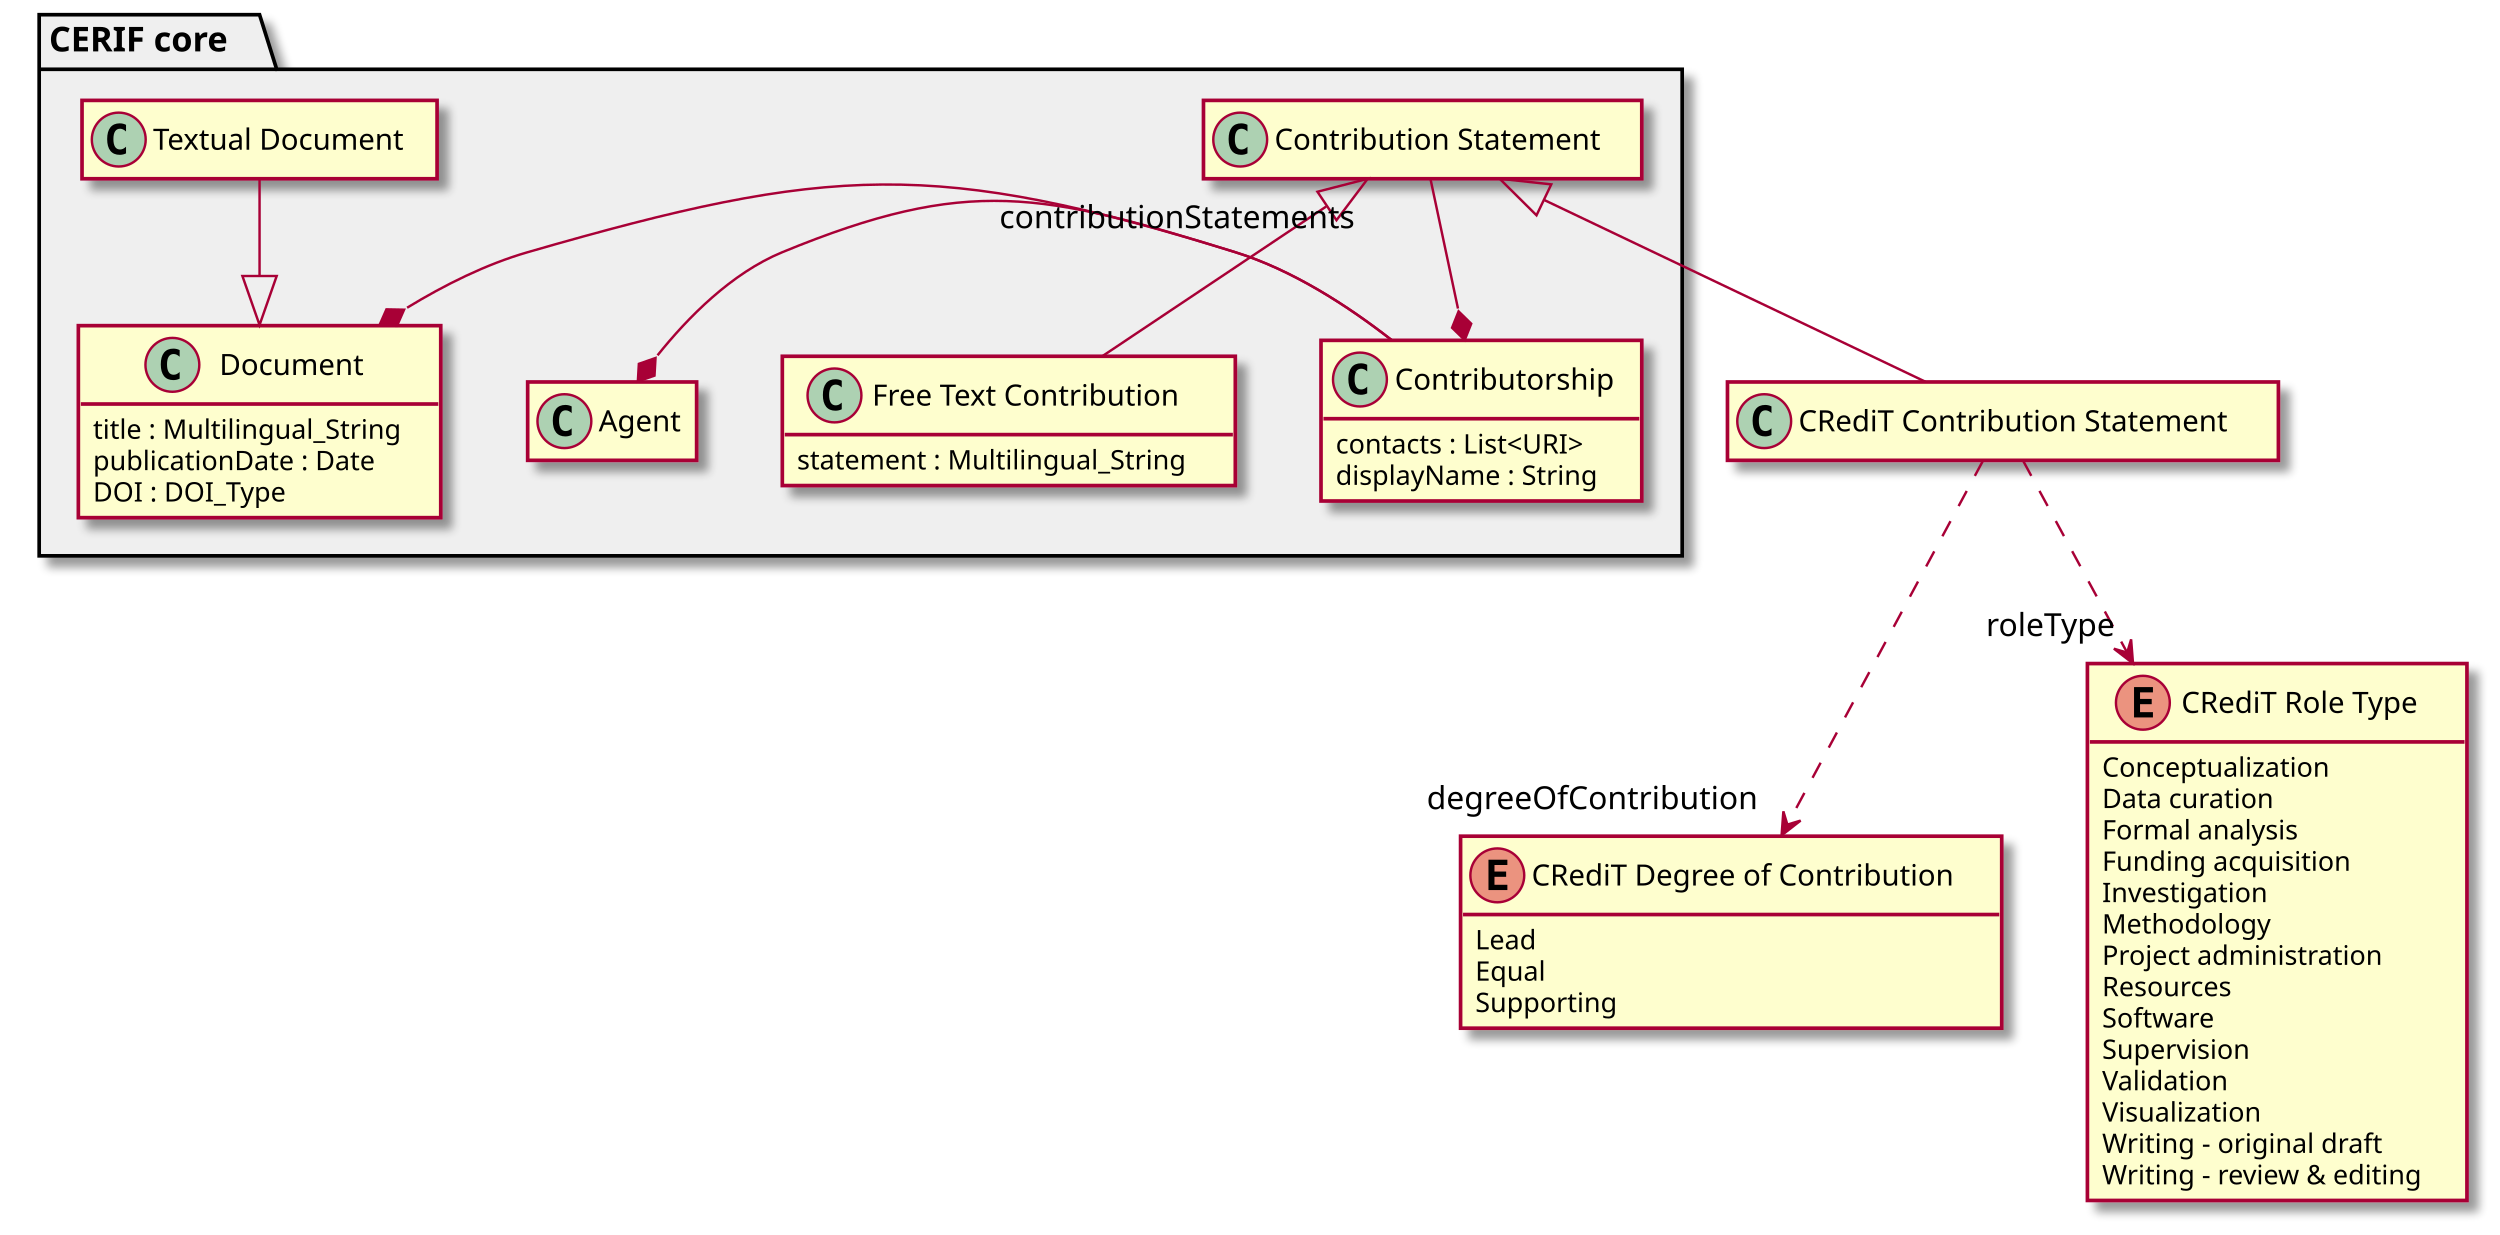
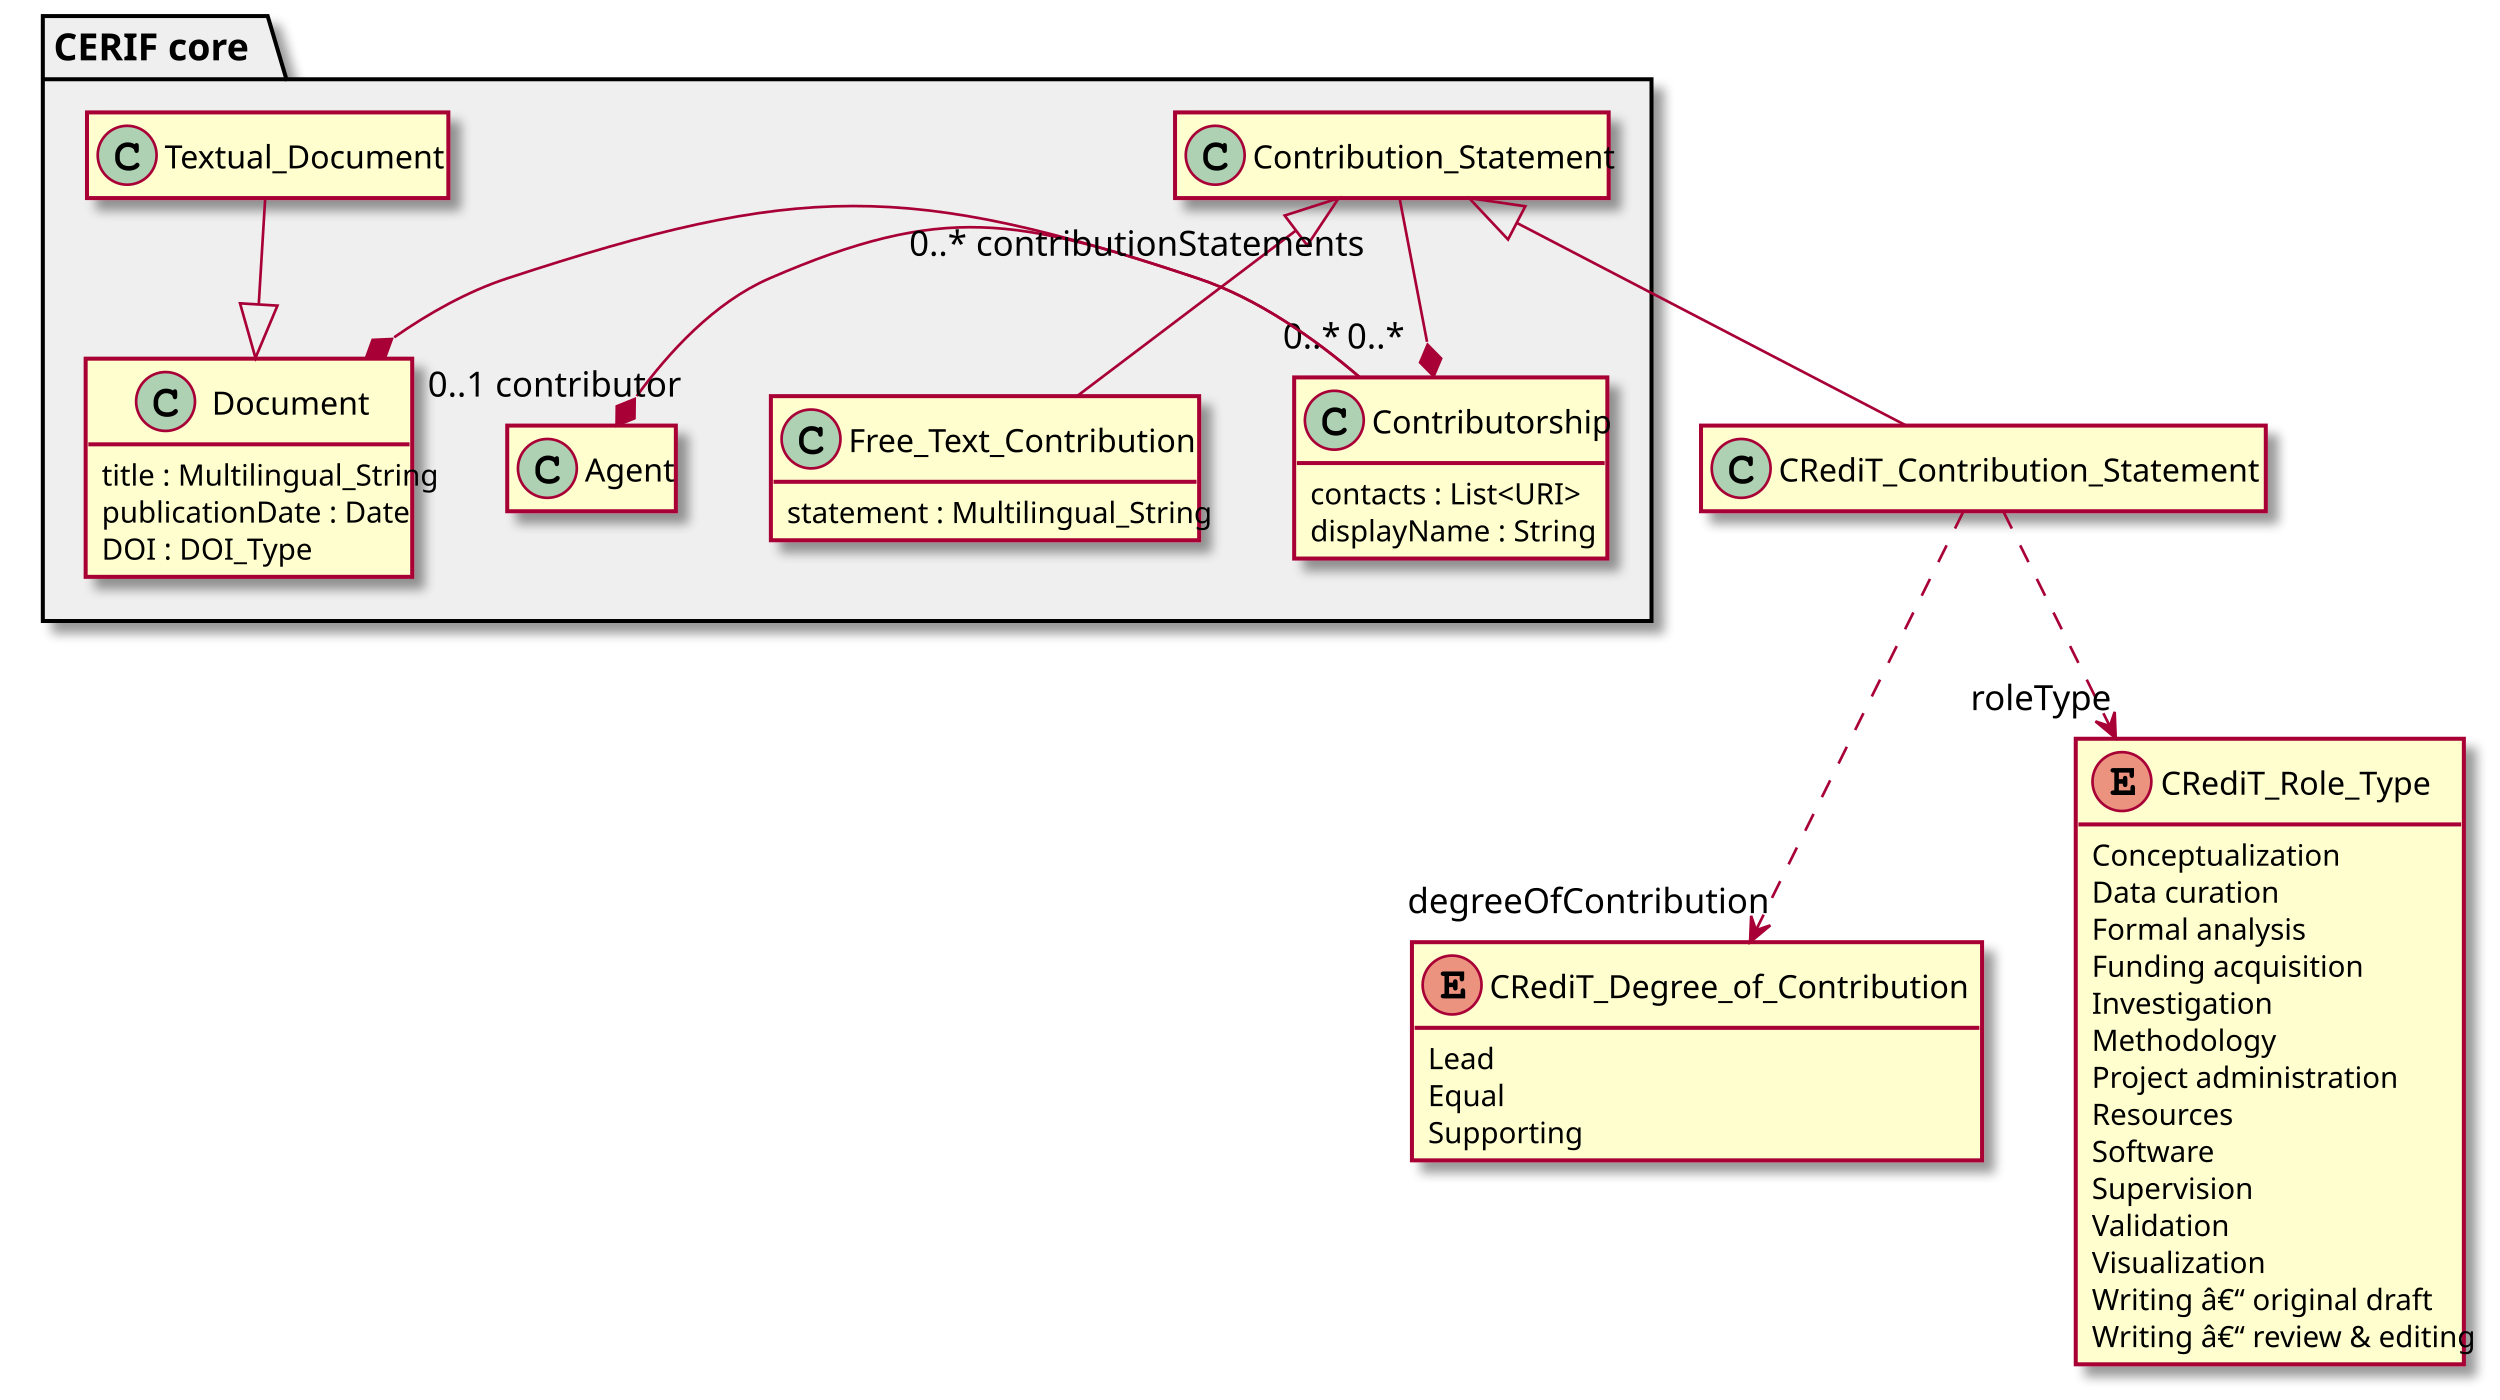
- <svg xmlns="http://www.w3.org/2000/svg" contentScriptType="application/ecmascript" contentStyleType="text/css" height="504px" preserveAspectRatio="none" style="width:1021px;height:504px;background:#FFFFFF;" version="1.1" viewBox="0 0 1021 504" width="1021px" zoomAndPan="magnify">
+ <svg xmlns="http://www.w3.org/2000/svg" contentScriptType="application/ecmascript" contentStyleType="text/css" height="523px" preserveAspectRatio="none" style="width:934px;height:523px;background:#FFFFFF;" version="1.1" viewBox="0 0 934 523" width="934px" zoomAndPan="magnify">
  <defs>
-     <filter height="300%" id="f9xkw1ydspukm" width="300%" x="-1" y="-1">
+     <filter height="300%" id="f1ee1w7j15xcso" width="300%" x="-1" y="-1">
      <feGaussianBlur result="blurOut" stdDeviation="2.0" />
      <feColorMatrix in="blurOut" result="blurOut2" type="matrix" values="0 0 0 0 0 0 0 0 0 0 0 0 0 0 0 0 0 0 .4 0" />
      <feOffset dx="4.0" dy="4.0" in="blurOut2" result="blurOut3" />
      <feBlend in="SourceGraphic" in2="blurOut3" mode="normal" />
    </filter>
  </defs>
  <g>
-     <polygon fill="#EFEFEF" filter="url(#f9xkw1ydspukm)" points="16,6,106,6,113,28.297,687,28.297,687,227,16,227,16,6" style="stroke:#000000;stroke-width:1.5;" />
-     <line style="stroke:#000000;stroke-width:1.5;" x1="16" x2="113" y1="28.297" y2="28.297" />
-     <text fill="#000000" font-family="sans-serif" font-size="14" font-weight="bold" lengthAdjust="spacing" textLength="84" x="20" y="20.995">CERIF core</text>
-     <rect codeLine="7" fill="#FEFECE" filter="url(#f9xkw1ydspukm)" height="78.414" id="Document" style="stroke:#A80036;stroke-width:1.5;" width="148" x="32" y="133" />
-     <ellipse cx="70.4" cy="149" fill="#ADD1B2" rx="11" ry="11" style="stroke:#A80036;stroke-width:1.0;" />
-     <path d="M73.369,154.641 Q72.791,154.938 72.15,155.078 Q71.509,155.234 70.806,155.234 Q68.306,155.234 66.978,153.594 Q65.666,151.938 65.666,148.812 Q65.666,145.688 66.978,144.031 Q68.306,142.375 70.806,142.375 Q71.509,142.375 72.15,142.531 Q72.806,142.688 73.369,142.984 L73.369,145.703 Q72.744,145.125 72.15,144.859 Q71.556,144.578 70.931,144.578 Q69.588,144.578 68.9,145.656 Q68.213,146.719 68.213,148.812 Q68.213,150.906 68.9,151.984 Q69.588,153.047 70.931,153.047 Q71.556,153.047 72.15,152.781 Q72.744,152.5 73.369,151.922 L73.369,154.641 Z " fill="#000000" />
-     <text fill="#000000" font-family="sans-serif" font-size="12" lengthAdjust="spacing" textLength="64" x="89.6" y="153.154">Document</text>
-     <line style="stroke:#A80036;stroke-width:1.5;" x1="33" x2="179" y1="165" y2="165" />
-     <text fill="#000000" font-family="sans-serif" font-size="11" lengthAdjust="spacing" textLength="136" x="38" y="179.21">title : Multilingual_String</text>
-     <text fill="#000000" font-family="sans-serif" font-size="11" lengthAdjust="spacing" textLength="125" x="38" y="192.015">publicationDate : Date</text>
-     <text fill="#000000" font-family="sans-serif" font-size="11" lengthAdjust="spacing" textLength="85" x="38" y="204.82">DOI : DOI_Type</text>
-     <rect codeLine="12" fill="#FEFECE" filter="url(#f9xkw1ydspukm)" height="32" id="Textual Document" style="stroke:#A80036;stroke-width:1.5;" width="145" x="33.5" y="41" />
-     <ellipse cx="48.5" cy="57" fill="#ADD1B2" rx="11" ry="11" style="stroke:#A80036;stroke-width:1.0;" />
-     <path d="M51.469,62.641 Q50.891,62.938 50.25,63.078 Q49.609,63.234 48.906,63.234 Q46.406,63.234 45.078,61.594 Q43.766,59.938 43.766,56.812 Q43.766,53.688 45.078,52.031 Q46.406,50.375 48.906,50.375 Q49.609,50.375 50.25,50.531 Q50.906,50.688 51.469,50.984 L51.469,53.703 Q50.844,53.125 50.25,52.859 Q49.656,52.578 49.031,52.578 Q47.688,52.578 47,53.656 Q46.312,54.719 46.312,56.812 Q46.312,58.906 47,59.984 Q47.688,61.047 49.031,61.047 Q49.656,61.047 50.25,60.781 Q50.844,60.5 51.469,59.922 L51.469,62.641 Z " fill="#000000" />
-     <text fill="#000000" font-family="sans-serif" font-size="12" lengthAdjust="spacing" textLength="113" x="62.5" y="61.154">Textual Document</text>
-     <rect codeLine="37" fill="#FEFECE" filter="url(#f9xkw1ydspukm)" height="65.609" id="Contributorship" style="stroke:#A80036;stroke-width:1.5;" width="131" x="539.5" y="139" />
-     <ellipse cx="555.4" cy="155" fill="#ADD1B2" rx="11" ry="11" style="stroke:#A80036;stroke-width:1.0;" />
-     <path d="M558.369,160.641 Q557.791,160.938 557.15,161.078 Q556.509,161.234 555.806,161.234 Q553.306,161.234 551.978,159.594 Q550.666,157.938 550.666,154.812 Q550.666,151.688 551.978,150.031 Q553.306,148.375 555.806,148.375 Q556.509,148.375 557.15,148.531 Q557.806,148.688 558.369,148.984 L558.369,151.703 Q557.744,151.125 557.15,150.859 Q556.556,150.578 555.931,150.578 Q554.587,150.578 553.9,151.656 Q553.212,152.719 553.212,154.812 Q553.212,156.906 553.9,157.984 Q554.587,159.047 555.931,159.047 Q556.556,159.047 557.15,158.781 Q557.744,158.5 558.369,157.922 L558.369,160.641 Z " fill="#000000" />
-     <text fill="#000000" font-family="sans-serif" font-size="12" lengthAdjust="spacing" textLength="97" x="569.6" y="159.154">Contributorship</text>
-     <line style="stroke:#A80036;stroke-width:1.5;" x1="540.5" x2="669.5" y1="171" y2="171" />
-     <text fill="#000000" font-family="sans-serif" font-size="11" lengthAdjust="spacing" textLength="116" x="545.5" y="185.21">contacts : List&lt;URI&gt;</text>
-     <text fill="#000000" font-family="sans-serif" font-size="11" lengthAdjust="spacing" textLength="119" x="545.5" y="198.015">displayName : String</text>
-     <rect codeLine="41" fill="#FEFECE" filter="url(#f9xkw1ydspukm)" height="32" id="Contribution Statement" style="stroke:#A80036;stroke-width:1.5;" width="179" x="491.5" y="41" />
-     <ellipse cx="506.5" cy="57" fill="#ADD1B2" rx="11" ry="11" style="stroke:#A80036;stroke-width:1.0;" />
-     <path d="M509.469,62.641 Q508.891,62.938 508.25,63.078 Q507.609,63.234 506.906,63.234 Q504.406,63.234 503.078,61.594 Q501.766,59.938 501.766,56.812 Q501.766,53.688 503.078,52.031 Q504.406,50.375 506.906,50.375 Q507.609,50.375 508.25,50.531 Q508.906,50.688 509.469,50.984 L509.469,53.703 Q508.844,53.125 508.25,52.859 Q507.656,52.578 507.031,52.578 Q505.688,52.578 505,53.656 Q504.312,54.719 504.312,56.812 Q504.312,58.906 505,59.984 Q505.688,61.047 507.031,61.047 Q507.656,61.047 508.25,60.781 Q508.844,60.5 509.469,59.922 L509.469,62.641 Z " fill="#000000" />
-     <text fill="#000000" font-family="sans-serif" font-size="12" lengthAdjust="spacing" textLength="147" x="520.5" y="61.154">Contribution Statement</text>
-     <rect codeLine="43" fill="#FEFECE" filter="url(#f9xkw1ydspukm)" height="52.805" id="Free Text Contribution" style="stroke:#A80036;stroke-width:1.5;" width="185" x="319.5" y="145.5" />
-     <ellipse cx="340.8" cy="161.5" fill="#ADD1B2" rx="11" ry="11" style="stroke:#A80036;stroke-width:1.0;" />
-     <path d="M343.769,167.141 Q343.191,167.438 342.55,167.578 Q341.909,167.734 341.206,167.734 Q338.706,167.734 337.378,166.094 Q336.066,164.438 336.066,161.312 Q336.066,158.188 337.378,156.531 Q338.706,154.875 341.206,154.875 Q341.909,154.875 342.55,155.031 Q343.206,155.188 343.769,155.484 L343.769,158.203 Q343.144,157.625 342.55,157.359 Q341.956,157.078 341.331,157.078 Q339.988,157.078 339.3,158.156 Q338.613,159.219 338.613,161.312 Q338.613,163.406 339.3,164.484 Q339.988,165.547 341.331,165.547 Q341.956,165.547 342.55,165.281 Q343.144,165 343.769,164.422 L343.769,167.141 Z " fill="#000000" />
-     <text fill="#000000" font-family="sans-serif" font-size="12" lengthAdjust="spacing" textLength="139" x="356.2" y="165.654">Free Text Contribution</text>
-     <line style="stroke:#A80036;stroke-width:1.5;" x1="320.5" x2="503.5" y1="177.5" y2="177.5" />
-     <text fill="#000000" font-family="sans-serif" font-size="11" lengthAdjust="spacing" textLength="173" x="325.5" y="191.71">statement : Multilingual_String</text>
-     <rect fill="#FEFECE" filter="url(#f9xkw1ydspukm)" height="32" id="Agent" style="stroke:#A80036;stroke-width:1.5;" width="69" x="215.5" y="156" />
-     <ellipse cx="230.5" cy="172" fill="#ADD1B2" rx="11" ry="11" style="stroke:#A80036;stroke-width:1.0;" />
-     <path d="M233.469,177.641 Q232.891,177.938 232.25,178.078 Q231.609,178.234 230.906,178.234 Q228.406,178.234 227.078,176.594 Q225.766,174.938 225.766,171.812 Q225.766,168.688 227.078,167.031 Q228.406,165.375 230.906,165.375 Q231.609,165.375 232.25,165.531 Q232.906,165.688 233.469,165.984 L233.469,168.703 Q232.844,168.125 232.25,167.859 Q231.656,167.578 231.031,167.578 Q229.688,167.578 229,168.656 Q228.312,169.719 228.312,171.812 Q228.312,173.906 229,174.984 Q229.688,176.047 231.031,176.047 Q231.656,176.047 232.25,175.781 Q232.844,175.5 233.469,174.922 L233.469,177.641 Z " fill="#000000" />
-     <text fill="#000000" font-family="sans-serif" font-size="12" lengthAdjust="spacing" textLength="37" x="244.5" y="176.154">Agent</text>
-     <rect codeLine="50" fill="#FEFECE" filter="url(#f9xkw1ydspukm)" height="32" id="CRediT Contribution Statement" style="stroke:#A80036;stroke-width:1.5;" width="225" x="705.5" y="156" />
-     <ellipse cx="720.5" cy="172" fill="#ADD1B2" rx="11" ry="11" style="stroke:#A80036;stroke-width:1.0;" />
-     <path d="M723.469,177.641 Q722.891,177.938 722.25,178.078 Q721.609,178.234 720.906,178.234 Q718.406,178.234 717.078,176.594 Q715.766,174.938 715.766,171.812 Q715.766,168.688 717.078,167.031 Q718.406,165.375 720.906,165.375 Q721.609,165.375 722.25,165.531 Q722.906,165.688 723.469,165.984 L723.469,168.703 Q722.844,168.125 722.25,167.859 Q721.656,167.578 721.031,167.578 Q719.688,167.578 719,168.656 Q718.312,169.719 718.312,171.812 Q718.312,173.906 719,174.984 Q719.688,176.047 721.031,176.047 Q721.656,176.047 722.25,175.781 Q722.844,175.5 723.469,174.922 L723.469,177.641 Z " fill="#000000" />
-     <text fill="#000000" font-family="sans-serif" font-size="12" lengthAdjust="spacing" textLength="193" x="734.5" y="176.154">CRediT Contribution Statement</text>
-     <rect codeLine="52" fill="#FEFECE" filter="url(#f9xkw1ydspukm)" height="78.414" id="CRediT Degree of Contribution" style="stroke:#A80036;stroke-width:1.5;" width="221" x="596.5" y="341.5" />
-     <ellipse cx="611.5" cy="357.5" fill="#EB937F" rx="11" ry="11" style="stroke:#A80036;stroke-width:1.0;" />
-     <path d="M615.609,363.5 L607.891,363.5 L607.891,351.109 L615.609,351.109 L615.609,353.266 L610.344,353.266 L610.344,355.938 L615.109,355.938 L615.109,358.094 L610.344,358.094 L610.344,361.344 L615.609,361.344 L615.609,363.5 Z " fill="#000000" />
-     <text fill="#000000" font-family="sans-serif" font-size="12" lengthAdjust="spacing" textLength="189" x="625.5" y="361.654">CRediT Degree of Contribution</text>
-     <line style="stroke:#A80036;stroke-width:1.5;" x1="597.5" x2="816.5" y1="373.5" y2="373.5" />
-     <text fill="#000000" font-family="sans-serif" font-size="11" lengthAdjust="spacing" textLength="27" x="602.5" y="387.71">Lead</text>
-     <text fill="#000000" font-family="sans-serif" font-size="11" lengthAdjust="spacing" textLength="31" x="602.5" y="400.515">Equal</text>
-     <text fill="#000000" font-family="sans-serif" font-size="11" lengthAdjust="spacing" textLength="62" x="602.5" y="413.32">Supporting</text>
-     <rect codeLine="57" fill="#FEFECE" filter="url(#f9xkw1ydspukm)" height="219.266" id="CRediT Role Type" style="stroke:#A80036;stroke-width:1.5;" width="155" x="852.5" y="271" />
-     <ellipse cx="875.15" cy="287" fill="#EB937F" rx="11" ry="11" style="stroke:#A80036;stroke-width:1.0;" />
-     <path d="M879.259,293 L871.541,293 L871.541,280.609 L879.259,280.609 L879.259,282.766 L873.994,282.766 L873.994,285.438 L878.759,285.438 L878.759,287.594 L873.994,287.594 L873.994,290.844 L879.259,290.844 L879.259,293 Z " fill="#000000" />
-     <text fill="#000000" font-family="sans-serif" font-size="12" lengthAdjust="spacing" textLength="106" x="890.85" y="291.154">CRediT Role Type</text>
-     <line style="stroke:#A80036;stroke-width:1.5;" x1="853.5" x2="1006.5" y1="303" y2="303" />
-     <text fill="#000000" font-family="sans-serif" font-size="11" lengthAdjust="spacing" textLength="99" x="858.5" y="317.21">Conceptualization</text>
-     <text fill="#000000" font-family="sans-serif" font-size="11" lengthAdjust="spacing" textLength="76" x="858.5" y="330.015">Data curation</text>
-     <text fill="#000000" font-family="sans-serif" font-size="11" lengthAdjust="spacing" textLength="90" x="858.5" y="342.82">Formal analysis</text>
-     <text fill="#000000" font-family="sans-serif" font-size="11" lengthAdjust="spacing" textLength="109" x="858.5" y="355.625">Funding acquisition</text>
-     <text fill="#000000" font-family="sans-serif" font-size="11" lengthAdjust="spacing" textLength="72" x="858.5" y="368.429">Investigation</text>
-     <text fill="#000000" font-family="sans-serif" font-size="11" lengthAdjust="spacing" textLength="71" x="858.5" y="381.234">Methodology</text>
-     <text fill="#000000" font-family="sans-serif" font-size="11" lengthAdjust="spacing" textLength="125" x="858.5" y="394.039">Project administration</text>
-     <text fill="#000000" font-family="sans-serif" font-size="11" lengthAdjust="spacing" textLength="60" x="858.5" y="406.843">Resources</text>
-     <text fill="#000000" font-family="sans-serif" font-size="11" lengthAdjust="spacing" textLength="51" x="858.5" y="419.648">Software</text>
-     <text fill="#000000" font-family="sans-serif" font-size="11" lengthAdjust="spacing" textLength="67" x="858.5" y="432.453">Supervision</text>
-     <text fill="#000000" font-family="sans-serif" font-size="11" lengthAdjust="spacing" textLength="55" x="858.5" y="445.257">Validation</text>
-     <text fill="#000000" font-family="sans-serif" font-size="11" lengthAdjust="spacing" textLength="70" x="858.5" y="458.062">Visualization</text>
-     <text fill="#000000" font-family="sans-serif" font-size="11" lengthAdjust="spacing" textLength="123" x="858.5" y="470.867">Writing - original draft</text>
-     <text fill="#000000" font-family="sans-serif" font-size="11" lengthAdjust="spacing" textLength="143" x="858.5" y="483.671">Writing - review &amp; editing</text>
-     <path codeLine="84" d="M106,73.24 C106,83.62 106,98.08 106,112.7 " fill="none" id="Textual Document-to-Document" style="stroke:#A80036;stroke-width:1.0;" />
-     <polygon fill="none" points="113,112.72,106,132.72,99,112.72,113,112.72" style="stroke:#A80036;stroke-width:1.0;" />
-     <path codeLine="66" d="M541.6,84.35 C514.13,102.71 477.66,127.09 450.41,145.31 " fill="none" id="Contribution Statement-backto-Free Text Contribution" style="stroke:#A80036;stroke-width:1.0;" />
-     <polygon fill="none" points="538.04,78.3,558.56,73.01,545.82,89.94,538.04,78.3" style="stroke:#A80036;stroke-width:1.0;" />
-     <path codeLine="67" d="M568.28,138.83 C550.39,124.87 527.75,110.21 504.5,103 C381.82,64.94 338.9,67.36 215.5,103 C198.47,107.92 181.54,116.36 166.26,125.68 " fill="none" id="Contributorship-to-Document" style="stroke:#A80036;stroke-width:1.0;" />
-     <polygon fill="#A80036" points="154.92,132.94,162.13,133.076,165.029,126.474,157.819,126.337,154.92,132.94" style="stroke:#A80036;stroke-width:1.0;" />
-     <path codeLine="70" d="M268.53,145.12 C280.93,129.62 298.75,111.55 319.5,103 C395.52,71.67 425.97,78.64 504.5,103 C527.75,110.21 550.39,124.87 568.28,138.83 " fill="none" id="Agent-backto-Contributorship" style="stroke:#A80036;stroke-width:1.0;" />
-     <polygon fill="#A80036" points="260.49,155.79,267.296,153.406,267.713,146.207,260.907,148.591,260.49,155.79" style="stroke:#A80036;stroke-width:1.0;" />
-     <path codeLine="74" d="M584.24,73.24 C587.11,86.78 591.47,107.28 595.44,126.01 " fill="none" id="Contribution Statement-to-Contributorship" style="stroke:#A80036;stroke-width:1.0;" />
-     <polygon fill="#A80036" points="598.18,138.9,600.846,132.2,595.687,127.162,593.021,133.862,598.18,138.9" style="stroke:#A80036;stroke-width:1.0;" />
-     <text fill="#000000" font-family="sans-serif" font-size="13" lengthAdjust="spacing" textLength="152" x="408.138" y="93.193">contributionStatements</text>
-     <path codeLine="97" d="M630.78,81.74 C677.7,104.11 746.58,136.95 786.4,155.93 " fill="none" id="Contribution Statement-backto-CRediT Contribution Statement" style="stroke:#A80036;stroke-width:1.0;" />
-     <polygon fill="none" points="627.51,87.93,612.47,73.01,633.54,75.29,627.51,87.93" style="stroke:#A80036;stroke-width:1.0;" />
-     <path codeLine="111" d="M826.24,188.18 C835.6,205.45 851.79,235.3 868.63,266.35 " fill="none" id="CRediT Contribution Statement-to-CRediT Role Type" style="stroke:#A80036;stroke-width:1.0;stroke-dasharray:7.0,7.0;" />
-     <polygon fill="#A80036" points="871.12,270.93,870.346,261.112,868.737,266.534,863.314,264.925,871.12,270.93" style="stroke:#A80036;stroke-width:1.0;" />
-     <text fill="#000000" font-family="sans-serif" font-size="13" lengthAdjust="spacing" textLength="54" x="811.082" y="259.761">roleType</text>
-     <path codeLine="112" d="M809.84,188.18 C793.24,219.07 755,290.2 730.12,336.49 " fill="none" id="CRediT Contribution Statement-to-CRediT Degree of Contribution" style="stroke:#A80036;stroke-width:1.0;stroke-dasharray:7.0,7.0;" />
-     <polygon fill="#A80036" points="727.6,341.17,735.376,335.126,729.961,336.763,728.324,331.348,727.6,341.17" style="stroke:#A80036;stroke-width:1.0;" />
-     <text fill="#000000" font-family="sans-serif" font-size="13" lengthAdjust="spacing" textLength="137" x="582.667" y="330.457">degreeOfContribution</text>
+     <polygon fill="#EFEFEF" filter="url(#f1ee1w7j15xcso)" points="16,6,100,6,107,29.609,617,29.609,617,232,16,232,16,6" style="stroke:#000000;stroke-width:1.5;" />
+     <line style="stroke:#000000;stroke-width:1.5;" x1="16" x2="107" y1="29.609" y2="29.609" />
+     <text fill="#000000" font-family="sans-serif" font-size="14" font-weight="bold" lengthAdjust="spacing" textLength="78" x="20" y="22.533">CERIF core</text>
+     <rect codeLine="7" fill="#FEFECE" filter="url(#f1ee1w7j15xcso)" height="81.508" id="Document" style="stroke:#A80036;stroke-width:1.5;" width="122" x="32" y="134" />
+     <ellipse cx="61.85" cy="150" fill="#ADD1B2" rx="11" ry="11" style="stroke:#A80036;stroke-width:1.0;" />
+     <path d="M64.616,145.875 Q64.772,145.656 64.959,145.547 Q65.147,145.438 65.366,145.438 Q65.741,145.438 65.975,145.695 Q66.209,145.953 66.209,146.562 L66.209,148.016 Q66.209,148.625 65.975,148.891 Q65.741,149.156 65.366,149.156 Q65.022,149.156 64.819,148.953 Q64.616,148.766 64.506,148.25 Q64.459,147.891 64.272,147.703 Q63.944,147.328 63.334,147.109 Q62.725,146.891 62.1,146.891 Q61.334,146.891 60.702,147.219 Q60.069,147.547 59.577,148.297 Q59.084,149.047 59.084,150.078 L59.084,151.172 Q59.084,152.406 59.975,153.227 Q60.866,154.047 62.459,154.047 Q63.397,154.047 64.053,153.797 Q64.444,153.641 64.866,153.203 Q65.131,152.938 65.28,152.859 Q65.428,152.781 65.631,152.781 Q65.959,152.781 66.217,153.039 Q66.475,153.297 66.475,153.641 Q66.475,153.984 66.131,154.391 Q65.631,154.969 64.834,155.297 Q63.756,155.75 62.459,155.75 Q60.944,155.75 59.741,155.125 Q58.756,154.625 58.069,153.555 Q57.381,152.484 57.381,151.203 L57.381,150.047 Q57.381,148.719 57.998,147.57 Q58.616,146.422 59.709,145.805 Q60.803,145.188 62.038,145.188 Q62.772,145.188 63.42,145.352 Q64.069,145.516 64.616,145.875 Z " fill="#000000" />
+     <text fill="#000000" font-family="sans-serif" font-size="12" lengthAdjust="spacing" textLength="57" x="79.15" y="154.91">Document</text>
+     <line style="stroke:#A80036;stroke-width:1.5;" x1="33" x2="153" y1="166" y2="166" />
+     <text fill="#000000" font-family="sans-serif" font-size="11" lengthAdjust="spacing" textLength="110" x="38" y="181.419">title : Multilingual_String</text>
+     <text fill="#000000" font-family="sans-serif" font-size="11" lengthAdjust="spacing" textLength="104" x="38" y="195.255">publicationDate : Date</text>
+     <text fill="#000000" font-family="sans-serif" font-size="11" lengthAdjust="spacing" textLength="73" x="38" y="209.091">DOI : DOI_Type</text>
+     <rect codeLine="12" fill="#FEFECE" filter="url(#f1ee1w7j15xcso)" height="32" id="Textual_Document" style="stroke:#A80036;stroke-width:1.5;" width="135" x="32.5" y="42" />
+     <ellipse cx="47.5" cy="58" fill="#ADD1B2" rx="11" ry="11" style="stroke:#A80036;stroke-width:1.0;" />
+     <path d="M50.266,53.875 Q50.422,53.656 50.609,53.547 Q50.797,53.438 51.016,53.438 Q51.391,53.438 51.625,53.695 Q51.859,53.953 51.859,54.562 L51.859,56.016 Q51.859,56.625 51.625,56.891 Q51.391,57.156 51.016,57.156 Q50.672,57.156 50.469,56.953 Q50.266,56.766 50.156,56.25 Q50.109,55.891 49.922,55.703 Q49.594,55.328 48.984,55.109 Q48.375,54.891 47.75,54.891 Q46.984,54.891 46.352,55.219 Q45.719,55.547 45.227,56.297 Q44.734,57.047 44.734,58.078 L44.734,59.172 Q44.734,60.406 45.625,61.227 Q46.516,62.047 48.109,62.047 Q49.047,62.047 49.703,61.797 Q50.094,61.641 50.516,61.203 Q50.781,60.938 50.93,60.859 Q51.078,60.781 51.281,60.781 Q51.609,60.781 51.867,61.039 Q52.125,61.297 52.125,61.641 Q52.125,61.984 51.781,62.391 Q51.281,62.969 50.484,63.297 Q49.406,63.75 48.109,63.75 Q46.594,63.75 45.391,63.125 Q44.406,62.625 43.719,61.555 Q43.031,60.484 43.031,59.203 L43.031,58.047 Q43.031,56.719 43.648,55.57 Q44.266,54.422 45.359,53.805 Q46.453,53.188 47.688,53.188 Q48.422,53.188 49.07,53.352 Q49.719,53.516 50.266,53.875 Z " fill="#000000" />
+     <text fill="#000000" font-family="sans-serif" font-size="12" lengthAdjust="spacing" textLength="103" x="61.5" y="62.91">Textual_Document</text>
+     <rect codeLine="37" fill="#FEFECE" filter="url(#f1ee1w7j15xcso)" height="67.672" id="Contributorship" style="stroke:#A80036;stroke-width:1.5;" width="117" x="483.5" y="141" />
+     <ellipse cx="498.5" cy="157" fill="#ADD1B2" rx="11" ry="11" style="stroke:#A80036;stroke-width:1.0;" />
+     <path d="M501.266,152.875 Q501.422,152.656 501.609,152.547 Q501.797,152.438 502.016,152.438 Q502.391,152.438 502.625,152.695 Q502.859,152.953 502.859,153.562 L502.859,155.016 Q502.859,155.625 502.625,155.891 Q502.391,156.156 502.016,156.156 Q501.672,156.156 501.469,155.953 Q501.266,155.766 501.156,155.25 Q501.109,154.891 500.922,154.703 Q500.594,154.328 499.984,154.109 Q499.375,153.891 498.75,153.891 Q497.984,153.891 497.352,154.219 Q496.719,154.547 496.227,155.297 Q495.734,156.047 495.734,157.078 L495.734,158.172 Q495.734,159.406 496.625,160.227 Q497.516,161.047 499.109,161.047 Q500.047,161.047 500.703,160.797 Q501.094,160.641 501.516,160.203 Q501.781,159.938 501.93,159.859 Q502.078,159.781 502.281,159.781 Q502.609,159.781 502.867,160.039 Q503.125,160.297 503.125,160.641 Q503.125,160.984 502.781,161.391 Q502.281,161.969 501.484,162.297 Q500.406,162.75 499.109,162.75 Q497.594,162.75 496.391,162.125 Q495.406,161.625 494.719,160.555 Q494.031,159.484 494.031,158.203 L494.031,157.047 Q494.031,155.719 494.648,154.57 Q495.266,153.422 496.359,152.805 Q497.453,152.188 498.688,152.188 Q499.422,152.188 500.07,152.352 Q500.719,152.516 501.266,152.875 Z " fill="#000000" />
+     <text fill="#000000" font-family="sans-serif" font-size="12" lengthAdjust="spacing" textLength="85" x="512.5" y="161.91">Contributorship</text>
+     <line style="stroke:#A80036;stroke-width:1.5;" x1="484.5" x2="599.5" y1="173" y2="173" />
+     <text fill="#000000" font-family="sans-serif" font-size="11" lengthAdjust="spacing" textLength="96" x="489.5" y="188.419">contacts : List&lt;URI&gt;</text>
+     <text fill="#000000" font-family="sans-serif" font-size="11" lengthAdjust="spacing" textLength="98" x="489.5" y="202.255">displayName : String</text>
+     <rect codeLine="41" fill="#FEFECE" filter="url(#f1ee1w7j15xcso)" height="32" id="Contribution_Statement" style="stroke:#A80036;stroke-width:1.5;" width="162" x="439" y="42" />
+     <ellipse cx="454" cy="58" fill="#ADD1B2" rx="11" ry="11" style="stroke:#A80036;stroke-width:1.0;" />
+     <path d="M456.766,53.875 Q456.922,53.656 457.109,53.547 Q457.297,53.438 457.516,53.438 Q457.891,53.438 458.125,53.695 Q458.359,53.953 458.359,54.562 L458.359,56.016 Q458.359,56.625 458.125,56.891 Q457.891,57.156 457.516,57.156 Q457.172,57.156 456.969,56.953 Q456.766,56.766 456.656,56.25 Q456.609,55.891 456.422,55.703 Q456.094,55.328 455.484,55.109 Q454.875,54.891 454.25,54.891 Q453.484,54.891 452.852,55.219 Q452.219,55.547 451.727,56.297 Q451.234,57.047 451.234,58.078 L451.234,59.172 Q451.234,60.406 452.125,61.227 Q453.016,62.047 454.609,62.047 Q455.547,62.047 456.203,61.797 Q456.594,61.641 457.016,61.203 Q457.281,60.938 457.43,60.859 Q457.578,60.781 457.781,60.781 Q458.109,60.781 458.367,61.039 Q458.625,61.297 458.625,61.641 Q458.625,61.984 458.281,62.391 Q457.781,62.969 456.984,63.297 Q455.906,63.75 454.609,63.75 Q453.094,63.75 451.891,63.125 Q450.906,62.625 450.219,61.555 Q449.531,60.484 449.531,59.203 L449.531,58.047 Q449.531,56.719 450.148,55.57 Q450.766,54.422 451.859,53.805 Q452.953,53.188 454.188,53.188 Q454.922,53.188 455.57,53.352 Q456.219,53.516 456.766,53.875 Z " fill="#000000" />
+     <text fill="#000000" font-family="sans-serif" font-size="12" lengthAdjust="spacing" textLength="130" x="468" y="62.91">Contribution_Statement</text>
+     <rect codeLine="43" fill="#FEFECE" filter="url(#f1ee1w7j15xcso)" height="53.836" id="Free_Text_Contribution" style="stroke:#A80036;stroke-width:1.5;" width="160" x="288" y="148" />
+     <ellipse cx="303" cy="164" fill="#ADD1B2" rx="11" ry="11" style="stroke:#A80036;stroke-width:1.0;" />
+     <path d="M305.766,159.875 Q305.922,159.656 306.109,159.547 Q306.297,159.438 306.516,159.438 Q306.891,159.438 307.125,159.695 Q307.359,159.953 307.359,160.562 L307.359,162.016 Q307.359,162.625 307.125,162.891 Q306.891,163.156 306.516,163.156 Q306.172,163.156 305.969,162.953 Q305.766,162.766 305.656,162.25 Q305.609,161.891 305.422,161.703 Q305.094,161.328 304.484,161.109 Q303.875,160.891 303.25,160.891 Q302.484,160.891 301.852,161.219 Q301.219,161.547 300.727,162.297 Q300.234,163.047 300.234,164.078 L300.234,165.172 Q300.234,166.406 301.125,167.227 Q302.016,168.047 303.609,168.047 Q304.547,168.047 305.203,167.797 Q305.594,167.641 306.016,167.203 Q306.281,166.938 306.43,166.859 Q306.578,166.781 306.781,166.781 Q307.109,166.781 307.367,167.039 Q307.625,167.297 307.625,167.641 Q307.625,167.984 307.281,168.391 Q306.781,168.969 305.984,169.297 Q304.906,169.75 303.609,169.75 Q302.094,169.75 300.891,169.125 Q299.906,168.625 299.219,167.555 Q298.531,166.484 298.531,165.203 L298.531,164.047 Q298.531,162.719 299.148,161.57 Q299.766,160.422 300.859,159.805 Q301.953,159.188 303.188,159.188 Q303.922,159.188 304.57,159.352 Q305.219,159.516 305.766,159.875 Z " fill="#000000" />
+     <text fill="#000000" font-family="sans-serif" font-size="12" lengthAdjust="spacing" textLength="128" x="317" y="168.91">Free_Text_Contribution</text>
+     <line style="stroke:#A80036;stroke-width:1.5;" x1="289" x2="447" y1="180" y2="180" />
+     <text fill="#000000" font-family="sans-serif" font-size="11" lengthAdjust="spacing" textLength="141" x="294" y="195.419">statement : Multilingual_String</text>
+     <rect fill="#FEFECE" filter="url(#f1ee1w7j15xcso)" height="32" id="Agent" style="stroke:#A80036;stroke-width:1.5;" width="63" x="189.5" y="159" />
+     <ellipse cx="204.5" cy="175" fill="#ADD1B2" rx="11" ry="11" style="stroke:#A80036;stroke-width:1.0;" />
+     <path d="M207.266,170.875 Q207.422,170.656 207.609,170.547 Q207.797,170.438 208.016,170.438 Q208.391,170.438 208.625,170.695 Q208.859,170.953 208.859,171.562 L208.859,173.016 Q208.859,173.625 208.625,173.891 Q208.391,174.156 208.016,174.156 Q207.672,174.156 207.469,173.953 Q207.266,173.766 207.156,173.25 Q207.109,172.891 206.922,172.703 Q206.594,172.328 205.984,172.109 Q205.375,171.891 204.75,171.891 Q203.984,171.891 203.352,172.219 Q202.719,172.547 202.227,173.297 Q201.734,174.047 201.734,175.078 L201.734,176.172 Q201.734,177.406 202.625,178.227 Q203.516,179.047 205.109,179.047 Q206.047,179.047 206.703,178.797 Q207.094,178.641 207.516,178.203 Q207.781,177.938 207.93,177.859 Q208.078,177.781 208.281,177.781 Q208.609,177.781 208.867,178.039 Q209.125,178.297 209.125,178.641 Q209.125,178.984 208.781,179.391 Q208.281,179.969 207.484,180.297 Q206.406,180.75 205.109,180.75 Q203.594,180.75 202.391,180.125 Q201.406,179.625 200.719,178.555 Q200.031,177.484 200.031,176.203 L200.031,175.047 Q200.031,173.719 200.648,172.57 Q201.266,171.422 202.359,170.805 Q203.453,170.188 204.688,170.188 Q205.422,170.188 206.07,170.352 Q206.719,170.516 207.266,170.875 Z " fill="#000000" />
+     <text fill="#000000" font-family="sans-serif" font-size="12" lengthAdjust="spacing" textLength="31" x="218.5" y="179.91">Agent</text>
+     <rect codeLine="50" fill="#FEFECE" filter="url(#f1ee1w7j15xcso)" height="32" id="CRediT_Contribution_Statement" style="stroke:#A80036;stroke-width:1.5;" width="211" x="635.5" y="159" />
+     <ellipse cx="650.5" cy="175" fill="#ADD1B2" rx="11" ry="11" style="stroke:#A80036;stroke-width:1.0;" />
+     <path d="M653.266,170.875 Q653.422,170.656 653.609,170.547 Q653.797,170.438 654.016,170.438 Q654.391,170.438 654.625,170.695 Q654.859,170.953 654.859,171.562 L654.859,173.016 Q654.859,173.625 654.625,173.891 Q654.391,174.156 654.016,174.156 Q653.672,174.156 653.469,173.953 Q653.266,173.766 653.156,173.25 Q653.109,172.891 652.922,172.703 Q652.594,172.328 651.984,172.109 Q651.375,171.891 650.75,171.891 Q649.984,171.891 649.352,172.219 Q648.719,172.547 648.227,173.297 Q647.734,174.047 647.734,175.078 L647.734,176.172 Q647.734,177.406 648.625,178.227 Q649.516,179.047 651.109,179.047 Q652.047,179.047 652.703,178.797 Q653.094,178.641 653.516,178.203 Q653.781,177.938 653.93,177.859 Q654.078,177.781 654.281,177.781 Q654.609,177.781 654.867,178.039 Q655.125,178.297 655.125,178.641 Q655.125,178.984 654.781,179.391 Q654.281,179.969 653.484,180.297 Q652.406,180.75 651.109,180.75 Q649.594,180.75 648.391,180.125 Q647.406,179.625 646.719,178.555 Q646.031,177.484 646.031,176.203 L646.031,175.047 Q646.031,173.719 646.648,172.57 Q647.266,171.422 648.359,170.805 Q649.453,170.188 650.688,170.188 Q651.422,170.188 652.07,170.352 Q652.719,170.516 653.266,170.875 Z " fill="#000000" />
+     <text fill="#000000" font-family="sans-serif" font-size="12" lengthAdjust="spacing" textLength="179" x="664.5" y="179.91">CRediT_Contribution_Statement</text>
+     <rect codeLine="52" fill="#FEFECE" filter="url(#f1ee1w7j15xcso)" height="81.508" id="CRediT_Degree_of_Contribution" style="stroke:#A80036;stroke-width:1.5;" width="213" x="527.5" y="352" />
+     <ellipse cx="542.5" cy="368" fill="#EB937F" rx="11" ry="11" style="stroke:#A80036;stroke-width:1.0;" />
+     <path d="M541.359,368.797 L541.359,371.297 L545.688,371.297 L545.688,370.375 Q545.688,369.766 545.93,369.5 Q546.172,369.234 546.547,369.234 Q546.922,369.234 547.156,369.5 Q547.391,369.766 547.391,370.375 L547.391,373 L539.391,373 Q538.766,373 538.508,372.766 Q538.25,372.531 538.25,372.141 Q538.25,371.766 538.516,371.531 Q538.781,371.297 539.391,371.297 L539.656,371.297 L539.656,364.641 L539.391,364.641 Q538.766,364.641 538.508,364.406 Q538.25,364.172 538.25,363.781 Q538.25,363.406 538.508,363.172 Q538.766,362.938 539.391,362.938 L547.016,362.938 L547.016,365.531 Q547.016,366.141 546.789,366.398 Q546.562,366.656 546.172,366.656 Q545.797,366.656 545.562,366.398 Q545.328,366.141 545.328,365.531 L545.328,364.641 L541.359,364.641 L541.359,367.094 L542.844,367.094 Q542.844,366.438 542.969,366.25 Q543.234,365.844 543.703,365.844 Q544.078,365.844 544.312,366.102 Q544.547,366.359 544.547,366.969 L544.547,368.938 Q544.547,369.484 544.422,369.672 Q544.156,370.062 543.703,370.062 Q543.234,370.062 542.969,369.656 Q542.844,369.469 542.844,368.797 L541.359,368.797 Z " fill="#000000" />
+     <text fill="#000000" font-family="sans-serif" font-size="12" lengthAdjust="spacing" textLength="181" x="556.5" y="372.91">CRediT_Degree_of_Contribution</text>
+     <line style="stroke:#A80036;stroke-width:1.5;" x1="528.5" x2="739.5" y1="384" y2="384" />
+     <text fill="#000000" font-family="sans-serif" font-size="11" lengthAdjust="spacing" textLength="24" x="533.5" y="399.419">Lead</text>
+     <text fill="#000000" font-family="sans-serif" font-size="11" lengthAdjust="spacing" textLength="26" x="533.5" y="413.255">Equal</text>
+     <text fill="#000000" font-family="sans-serif" font-size="11" lengthAdjust="spacing" textLength="52" x="533.5" y="427.091">Supporting</text>
+     <rect codeLine="57" fill="#FEFECE" filter="url(#f1ee1w7j15xcso)" height="233.703" id="CRediT_Role_Type" style="stroke:#A80036;stroke-width:1.5;" width="145" x="775.5" y="276" />
+     <ellipse cx="792.75" cy="292" fill="#EB937F" rx="11" ry="11" style="stroke:#A80036;stroke-width:1.0;" />
+     <path d="M791.609,292.797 L791.609,295.297 L795.938,295.297 L795.938,294.375 Q795.938,293.766 796.18,293.5 Q796.422,293.234 796.797,293.234 Q797.172,293.234 797.406,293.5 Q797.641,293.766 797.641,294.375 L797.641,297 L789.641,297 Q789.016,297 788.758,296.766 Q788.5,296.531 788.5,296.141 Q788.5,295.766 788.766,295.531 Q789.031,295.297 789.641,295.297 L789.906,295.297 L789.906,288.641 L789.641,288.641 Q789.016,288.641 788.758,288.406 Q788.5,288.172 788.5,287.781 Q788.5,287.406 788.758,287.172 Q789.016,286.938 789.641,286.938 L797.266,286.938 L797.266,289.531 Q797.266,290.141 797.039,290.398 Q796.812,290.656 796.422,290.656 Q796.047,290.656 795.812,290.398 Q795.578,290.141 795.578,289.531 L795.578,288.641 L791.609,288.641 L791.609,291.094 L793.094,291.094 Q793.094,290.438 793.219,290.25 Q793.484,289.844 793.953,289.844 Q794.328,289.844 794.562,290.102 Q794.797,290.359 794.797,290.969 L794.797,292.938 Q794.797,293.484 794.672,293.672 Q794.406,294.062 793.953,294.062 Q793.484,294.062 793.219,293.656 Q793.094,293.469 793.094,292.797 L791.609,292.797 Z " fill="#000000" />
+     <text fill="#000000" font-family="sans-serif" font-size="12" lengthAdjust="spacing" textLength="108" x="807.25" y="296.91">CRediT_Role_Type</text>
+     <line style="stroke:#A80036;stroke-width:1.5;" x1="776.5" x2="919.5" y1="308" y2="308" />
+     <text fill="#000000" font-family="sans-serif" font-size="11" lengthAdjust="spacing" textLength="85" x="781.5" y="323.419">Conceptualization</text>
+     <text fill="#000000" font-family="sans-serif" font-size="11" lengthAdjust="spacing" textLength="64" x="781.5" y="337.255">Data curation</text>
+     <text fill="#000000" font-family="sans-serif" font-size="11" lengthAdjust="spacing" textLength="75" x="781.5" y="351.091">Formal analysis</text>
+     <text fill="#000000" font-family="sans-serif" font-size="11" lengthAdjust="spacing" textLength="92" x="781.5" y="364.927">Funding acquisition</text>
+     <text fill="#000000" font-family="sans-serif" font-size="11" lengthAdjust="spacing" textLength="60" x="781.5" y="378.763">Investigation</text>
+     <text fill="#000000" font-family="sans-serif" font-size="11" lengthAdjust="spacing" textLength="61" x="781.5" y="392.599">Methodology</text>
+     <text fill="#000000" font-family="sans-serif" font-size="11" lengthAdjust="spacing" textLength="102" x="781.5" y="406.435">Project administration</text>
+     <text fill="#000000" font-family="sans-serif" font-size="11" lengthAdjust="spacing" textLength="53" x="781.5" y="420.271">Resources</text>
+     <text fill="#000000" font-family="sans-serif" font-size="11" lengthAdjust="spacing" textLength="46" x="781.5" y="434.106">Software</text>
+     <text fill="#000000" font-family="sans-serif" font-size="11" lengthAdjust="spacing" textLength="57" x="781.5" y="447.942">Supervision</text>
+     <text fill="#000000" font-family="sans-serif" font-size="11" lengthAdjust="spacing" textLength="47" x="781.5" y="461.778">Validation</text>
+     <text fill="#000000" font-family="sans-serif" font-size="11" lengthAdjust="spacing" textLength="61" x="781.5" y="475.614">Visualization</text>
+     <text fill="#000000" font-family="sans-serif" font-size="11" lengthAdjust="spacing" textLength="115" x="781.5" y="489.45">Writing â€“ original draft</text>
+     <text fill="#000000" font-family="sans-serif" font-size="11" lengthAdjust="spacing" textLength="133" x="781.5" y="503.286">Writing â€“ review &amp; editing</text>
+     <path codeLine="87" d="M99.08,74.03 C98.46,84.36 97.58,98.8 96.68,113.51 " fill="none" id="Textual_Document-to-Document" style="stroke:#A80036;stroke-width:1.0;" />
+     <polygon fill="none" points="103.65,114.18,95.45,133.72,89.68,113.33,103.65,114.18" style="stroke:#A80036;stroke-width:1.0;" />
+     <path codeLine="67" d="M484.13,86.14 C459.43,104.83 426.79,129.52 402.41,147.97 " fill="none" id="Contribution_Statement-backto-Free_Text_Contribution" style="stroke:#A80036;stroke-width:1.0;" />
+     <polygon fill="none" points="479.96,80.52,500.13,74.03,488.4,91.68,479.96,80.52" style="stroke:#A80036;stroke-width:1.0;" />
+     <path codeLine="70" d="M507.95,140.91 C491.23,126.56 469.88,111.47 447.5,104 C338.73,67.69 298.45,68.24 189.5,104 C174.68,108.87 160.26,116.97 147.28,126.01 " fill="none" id="Contributorship-to-Document" style="stroke:#A80036;stroke-width:1.0;" />
+     <polygon fill="#A80036" points="136.73,133.76,143.934,133.428,146.398,126.651,139.194,126.983,136.73,133.76" style="stroke:#A80036;stroke-width:1.0;" />
+     <text fill="#000000" font-family="sans-serif" font-size="13" lengthAdjust="spacing" textLength="20" x="479.278" y="130.186">0..*</text>
+     <path codeLine="73" d="M237.88,147.98 C249.6,131.91 266.8,112.97 287.5,104 C352.74,75.72 380.05,81.48 447.5,104 C469.88,111.47 491.23,126.56 507.95,140.91 " fill="none" id="Agent-backto-Contributorship" style="stroke:#A80036;stroke-width:1.0;" />
+     <polygon fill="#A80036" points="230.34,158.98,237.03,156.288,237.118,149.077,230.428,151.769,230.34,158.98" style="stroke:#A80036;stroke-width:1.0;" />
+     <text fill="#000000" font-family="sans-serif" font-size="13" lengthAdjust="spacing" textLength="87" x="159.805" y="148.179">0..1 contributor</text>
+     <text fill="#000000" font-family="sans-serif" font-size="13" lengthAdjust="spacing" textLength="20" x="503.215" y="130.186">0..*</text>
+     <path codeLine="77" d="M522.88,74.03 C525.49,87.69 529.48,108.56 533.14,127.7 " fill="none" id="Contribution_Statement-to-Contributorship" style="stroke:#A80036;stroke-width:1.0;" />
+     <polygon fill="#A80036" points="535.61,140.57,538.412,133.925,533.356,128.784,530.554,135.428,535.61,140.57" style="stroke:#A80036;stroke-width:1.0;" />
+     <text fill="#000000" font-family="sans-serif" font-size="13" lengthAdjust="spacing" textLength="158" x="339.665" y="95.543">0..* contributionStatements</text>
+     <path codeLine="97" d="M566.92,83.41 C610.88,106.29 675.2,139.76 712.1,158.96 " fill="none" id="Contribution_Statement-backto-CRediT_Contribution_Statement" style="stroke:#A80036;stroke-width:1.0;" />
+     <polygon fill="none" points="563.4,89.48,548.89,74.03,569.86,77.06,563.4,89.48" style="stroke:#A80036;stroke-width:1.0;" />
+     <path codeLine="111" d="M748.52,191.19 C757.18,208.67 772.26,239.11 788.1,271.08 " fill="none" id="CRediT_Contribution_Statement-to-CRediT_Role_Type" style="stroke:#A80036;stroke-width:1.0;stroke-dasharray:7.0,7.0;" />
+     <polygon fill="#A80036" points="790.44,275.8,790.043,265.959,788.227,271.317,782.87,269.5,790.44,275.8" style="stroke:#A80036;stroke-width:1.0;" />
+     <text fill="#000000" font-family="sans-serif" font-size="13" lengthAdjust="spacing" textLength="49" x="736.183" y="265.295">roleType</text>
+     <path codeLine="112" d="M733.48,191.19 C717.62,223.19 680.26,298.61 656.11,347.36 " fill="none" id="CRediT_Contribution_Statement-to-CRediT_Degree_of_Contribution" style="stroke:#A80036;stroke-width:1.0;stroke-dasharray:7.0,7.0;" />
+     <polygon fill="#A80036" points="653.82,352,661.399,345.71,656.039,347.519,654.229,342.16,653.82,352" style="stroke:#A80036;stroke-width:1.0;" />
+     <text fill="#000000" font-family="sans-serif" font-size="13" lengthAdjust="spacing" textLength="121" x="525.828" y="341.146">degreeOfContribution</text>
  </g>
</svg>
